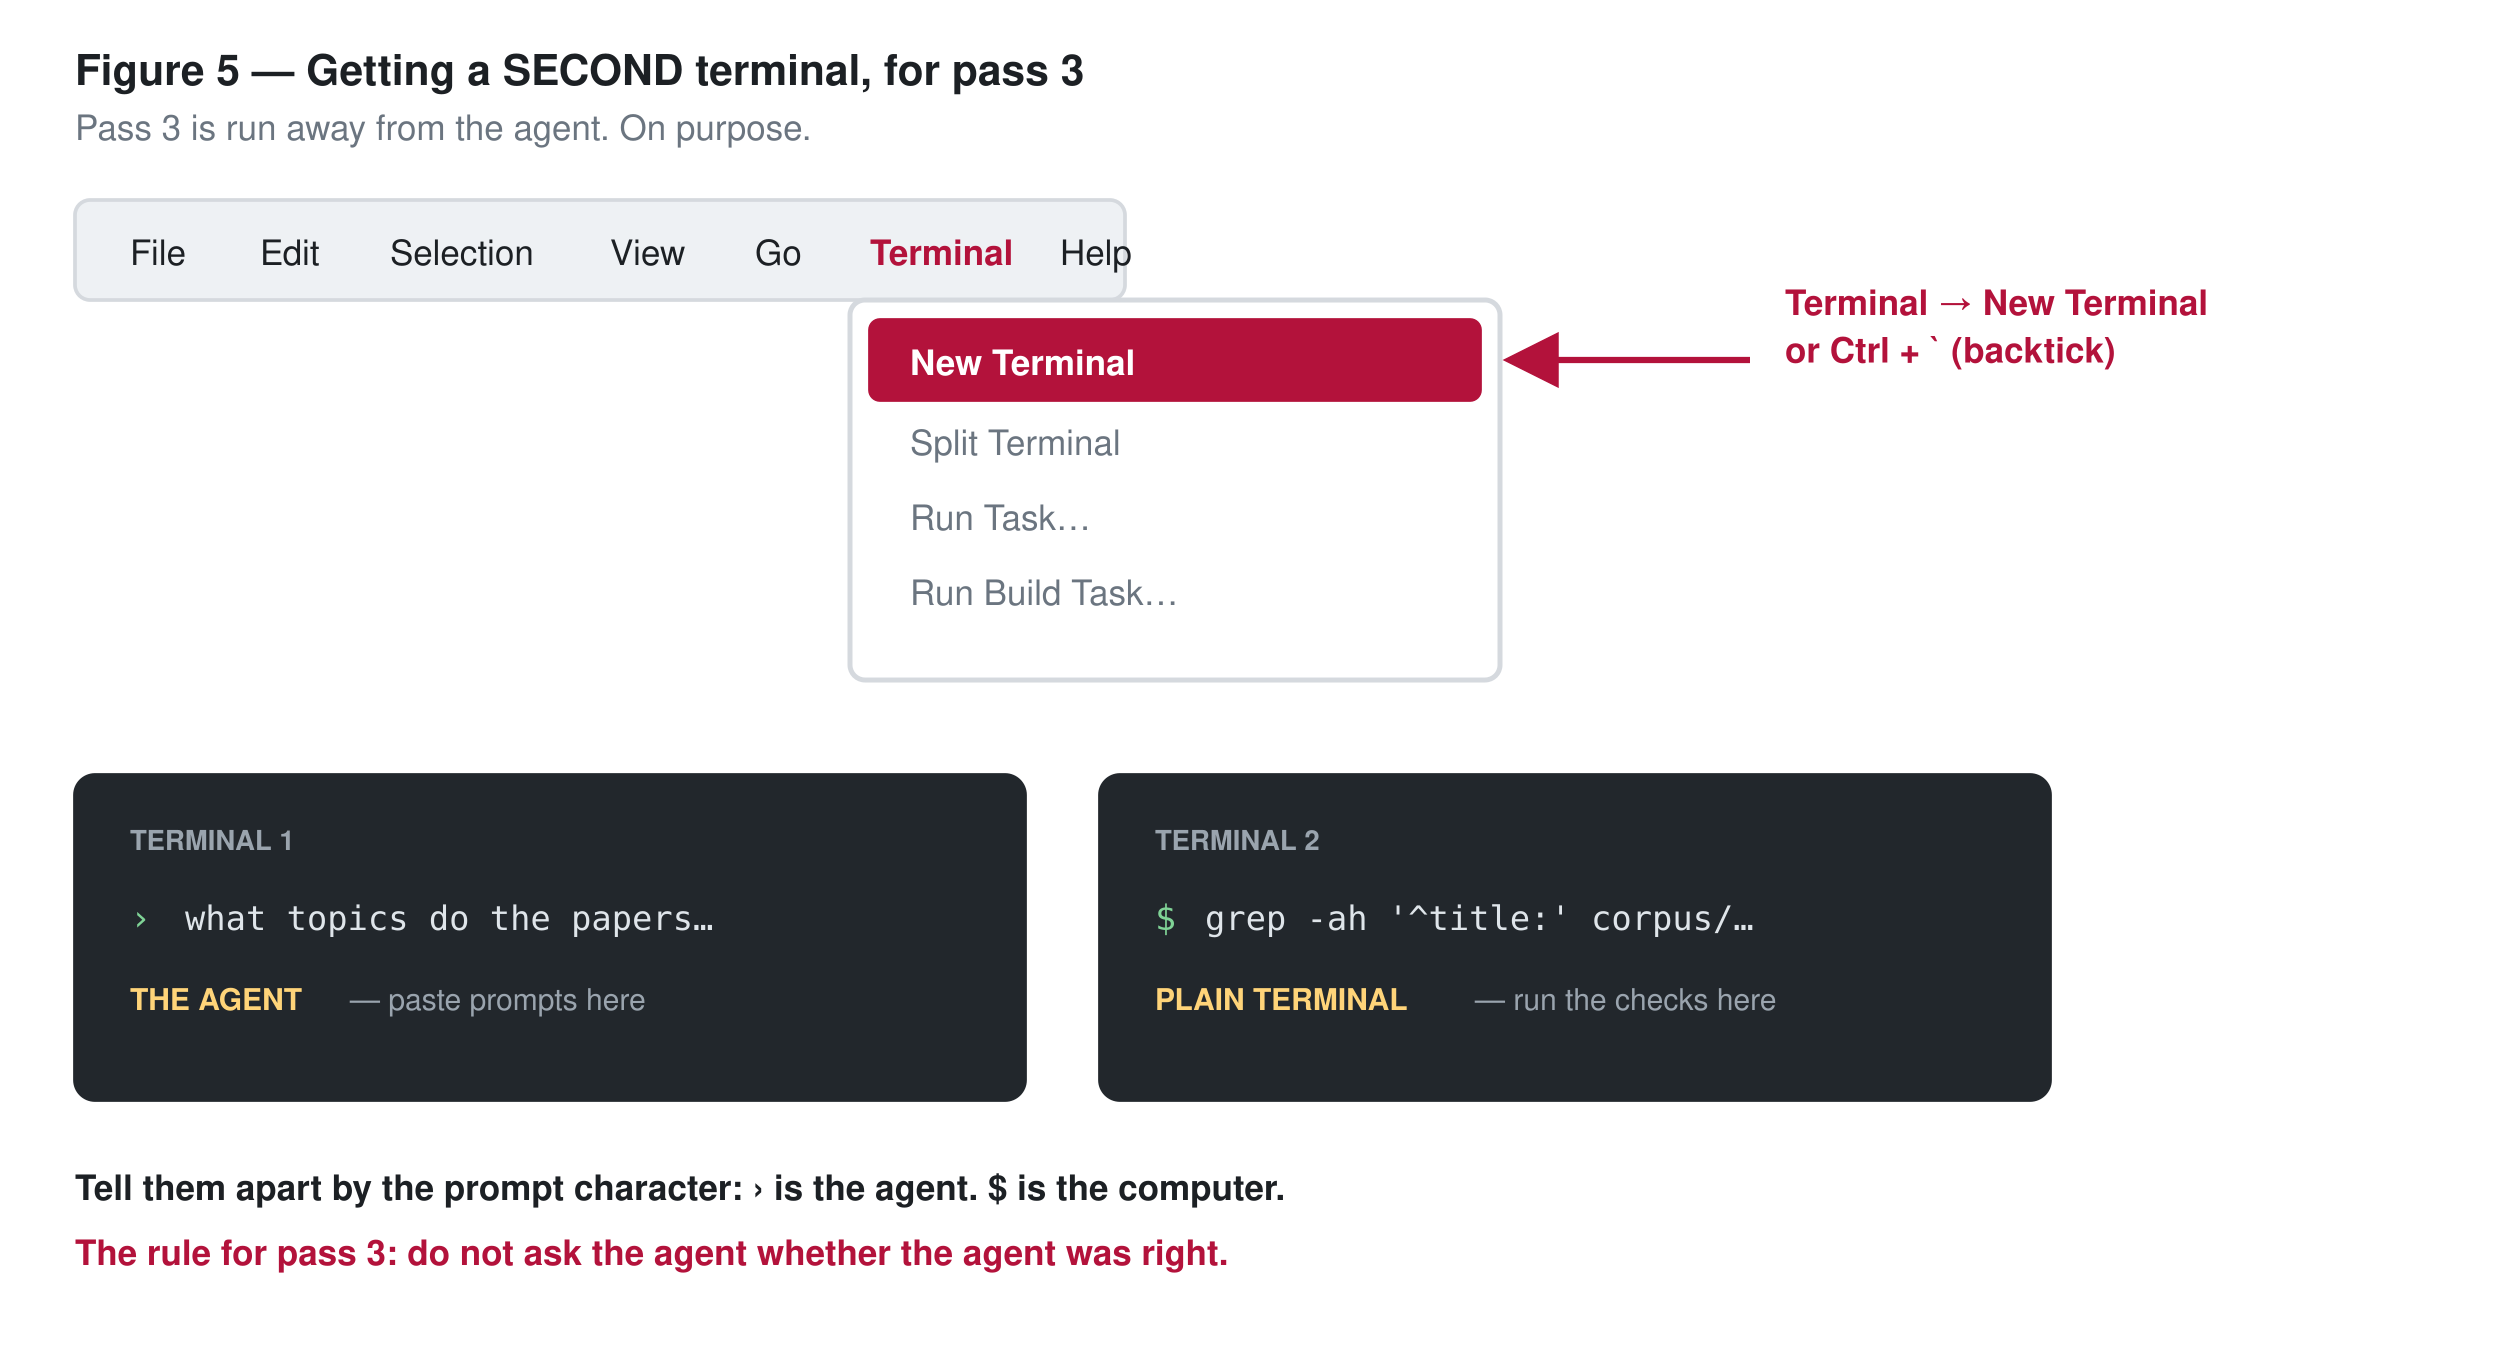
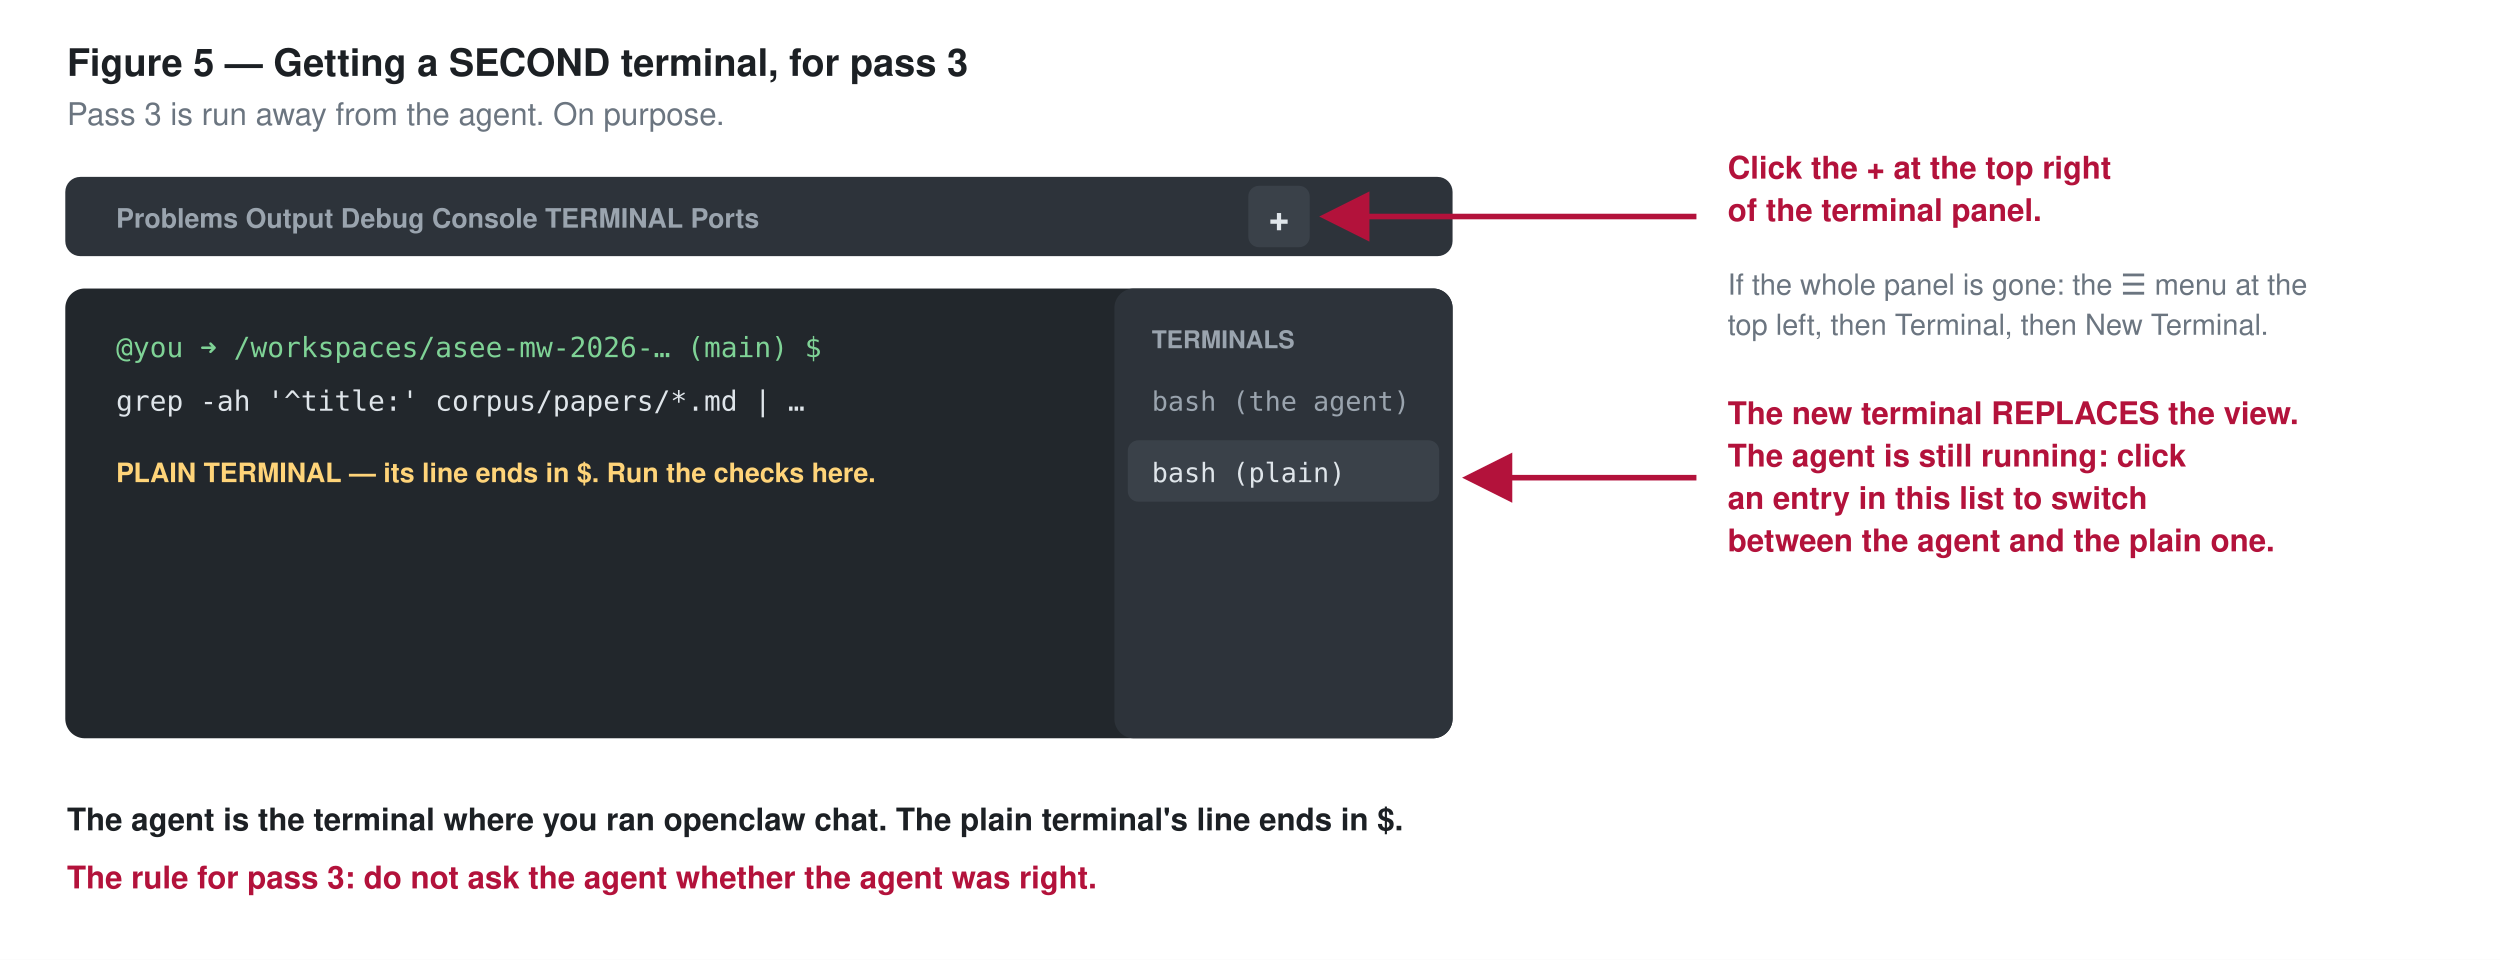
- <svg xmlns="http://www.w3.org/2000/svg" viewBox="0 0 1000 540" width="1000" height="540" role="img" aria-label="Opening a second terminal for pass 3">
-   <rect width="1000" height="540" fill="#ffffff" />
+ <svg xmlns="http://www.w3.org/2000/svg" viewBox="0 0 1120 430" width="1120" height="430" role="img" aria-label="Opening a second terminal for pass 3">
+   <rect width="1120" height="430" fill="#ffffff" />
  <text x="30" y="34" font-family="-apple-system,BlinkMacSystemFont,'Segoe UI',Helvetica,Arial,sans-serif" font-size="17" fill="#1c2024" font-weight="700" text-anchor="start">Figure 5 — Getting a SECOND terminal, for pass 3</text>
  <text x="30" y="56" font-family="-apple-system,BlinkMacSystemFont,'Segoe UI',Helvetica,Arial,sans-serif" font-size="14" fill="#6b7580" font-weight="400" text-anchor="start">Pass 3 is run away from the agent. On purpose.</text>
-   <rect x="30" y="80" width="420" height="40" rx="6" fill="#eef1f4" stroke="#d5d9de" stroke-width="1.5" />
-   <text x="52" y="106" font-family="-apple-system,BlinkMacSystemFont,'Segoe UI',Helvetica,Arial,sans-serif" font-size="14" fill="#1c2024" font-weight="400" text-anchor="start">File</text>
-   <text x="104" y="106" font-family="-apple-system,BlinkMacSystemFont,'Segoe UI',Helvetica,Arial,sans-serif" font-size="14" fill="#1c2024" font-weight="400" text-anchor="start">Edit</text>
-   <text x="156" y="106" font-family="-apple-system,BlinkMacSystemFont,'Segoe UI',Helvetica,Arial,sans-serif" font-size="14" fill="#1c2024" font-weight="400" text-anchor="start">Selection</text>
-   <text x="244" y="106" font-family="-apple-system,BlinkMacSystemFont,'Segoe UI',Helvetica,Arial,sans-serif" font-size="14" fill="#1c2024" font-weight="400" text-anchor="start">View</text>
-   <text x="302" y="106" font-family="-apple-system,BlinkMacSystemFont,'Segoe UI',Helvetica,Arial,sans-serif" font-size="14" fill="#1c2024" font-weight="400" text-anchor="start">Go</text>
-   <text x="348" y="106" font-family="-apple-system,BlinkMacSystemFont,'Segoe UI',Helvetica,Arial,sans-serif" font-size="14" fill="#b3123b" font-weight="700" text-anchor="start">Terminal</text>
-   <text x="424" y="106" font-family="-apple-system,BlinkMacSystemFont,'Segoe UI',Helvetica,Arial,sans-serif" font-size="14" fill="#1c2024" font-weight="400" text-anchor="start">Help</text>
-   <rect x="340" y="120" width="260" height="152" rx="6" fill="#ffffff" stroke="#d5d9de" stroke-width="2" />
-   <rect x="348" y="128" width="244" height="32" rx="4" fill="#b3123b" stroke="#b3123b" stroke-width="1.5" />
-   <text x="364" y="150" font-family="-apple-system,BlinkMacSystemFont,'Segoe UI',Helvetica,Arial,sans-serif" font-size="14" fill="#ffffff" font-weight="600" text-anchor="start">New Terminal</text>
-   <text x="364" y="182" font-family="-apple-system,BlinkMacSystemFont,'Segoe UI',Helvetica,Arial,sans-serif" font-size="14" fill="#6b7580" font-weight="400" text-anchor="start">Split Terminal</text>
-   <text x="364" y="212" font-family="-apple-system,BlinkMacSystemFont,'Segoe UI',Helvetica,Arial,sans-serif" font-size="14" fill="#6b7580" font-weight="400" text-anchor="start">Run Task…</text>
-   <text x="364" y="242" font-family="-apple-system,BlinkMacSystemFont,'Segoe UI',Helvetica,Arial,sans-serif" font-size="14" fill="#6b7580" font-weight="400" text-anchor="start">Run Build Task…</text>
+   <rect x="30" y="80" width="620" height="34" rx="6" fill="#2d333a" stroke="#2d333a" stroke-width="1.5" />
+   <text x="52" y="102" font-family="-apple-system,BlinkMacSystemFont,'Segoe UI',Helvetica,Arial,sans-serif" font-size="12" fill="#9aa4ae" font-weight="600" text-anchor="start">Problems   Output   Debug Console   TERMINAL   Ports</text>
+   <rect x="560" y="84" width="26" height="26" rx="4" fill="#3a4149" stroke="#3a4149" stroke-width="1.5" />
+   <text x="573" y="103" font-family="-apple-system,BlinkMacSystemFont,'Segoe UI',Helvetica,Arial,sans-serif" font-size="16" fill="#dfe5ea" font-weight="700" text-anchor="middle">+</text>
  <defs>
-     <marker id="a28182" markerWidth="9" markerHeight="9" refX="7" refY="4.5" orient="auto">
+     <marker id="a95935" markerWidth="9" markerHeight="9" refX="7" refY="4.5" orient="auto">
      <path d="M0,0 L9,4.5 L0,9 z" fill="#b3123b" />
    </marker>
  </defs>
-   <line x1="700" y1="144" x2="606" y2="144" stroke="#b3123b" stroke-width="2.5" marker-end="url(#a28182)" />
-   <text x="714" y="126" font-family="-apple-system,BlinkMacSystemFont,'Segoe UI',Helvetica,Arial,sans-serif" font-size="14" fill="#b3123b" font-weight="600" text-anchor="start">Terminal → New Terminal</text>
-   <text x="714" y="145" font-family="-apple-system,BlinkMacSystemFont,'Segoe UI',Helvetica,Arial,sans-serif" font-size="14" fill="#b3123b" font-weight="600" text-anchor="start">or  Ctrl + `  (backtick)</text>
-   <rect x="30" y="310" width="380" height="130" rx="8" fill="#22272c" stroke="#22272c" stroke-width="1.5" />
-   <text x="52" y="340" font-family="-apple-system,BlinkMacSystemFont,'Segoe UI',Helvetica,Arial,sans-serif" font-size="11" fill="#9aa4ae" font-weight="700" text-anchor="start">TERMINAL 1</text>
-   <text x="52" y="372" font-family="ui-monospace,SFMono-Regular,Menlo,Consolas,monospace" font-size="14" fill="#7fd396" font-weight="400" text-anchor="start">› </text>
-   <text x="74" y="372" font-family="ui-monospace,SFMono-Regular,Menlo,Consolas,monospace" font-size="13.5" fill="#dfe5ea" font-weight="400" text-anchor="start">what topics do the papers…</text>
-   <text x="52" y="404" font-family="-apple-system,BlinkMacSystemFont,'Segoe UI',Helvetica,Arial,sans-serif" font-size="12" fill="#ffd479" font-weight="700" text-anchor="start">THE AGENT</text>
-   <text x="140" y="404" font-family="-apple-system,BlinkMacSystemFont,'Segoe UI',Helvetica,Arial,sans-serif" font-size="12" fill="#9aa4ae" font-weight="400" text-anchor="start">— paste prompts here</text>
-   <rect x="440" y="310" width="380" height="130" rx="8" fill="#22272c" stroke="#22272c" stroke-width="1.5" />
-   <text x="462" y="340" font-family="-apple-system,BlinkMacSystemFont,'Segoe UI',Helvetica,Arial,sans-serif" font-size="11" fill="#9aa4ae" font-weight="700" text-anchor="start">TERMINAL 2</text>
-   <text x="462" y="372" font-family="ui-monospace,SFMono-Regular,Menlo,Consolas,monospace" font-size="14" fill="#7fd396" font-weight="400" text-anchor="start">$ </text>
-   <text x="482" y="372" font-family="ui-monospace,SFMono-Regular,Menlo,Consolas,monospace" font-size="13.5" fill="#dfe5ea" font-weight="400" text-anchor="start">grep -ah '^title:' corpus/…</text>
-   <text x="462" y="404" font-family="-apple-system,BlinkMacSystemFont,'Segoe UI',Helvetica,Arial,sans-serif" font-size="12" fill="#ffd479" font-weight="700" text-anchor="start">PLAIN TERMINAL</text>
-   <text x="590" y="404" font-family="-apple-system,BlinkMacSystemFont,'Segoe UI',Helvetica,Arial,sans-serif" font-size="12" fill="#9aa4ae" font-weight="400" text-anchor="start">— run the checks here</text>
-   <text x="30" y="480" font-family="-apple-system,BlinkMacSystemFont,'Segoe UI',Helvetica,Arial,sans-serif" font-size="14" fill="#1c2024" font-weight="600" text-anchor="start">Tell them apart by the prompt character:  ›  is the agent.  $  is the computer.</text>
-   <text x="30" y="506" font-family="-apple-system,BlinkMacSystemFont,'Segoe UI',Helvetica,Arial,sans-serif" font-size="14" fill="#b3123b" font-weight="600" text-anchor="start">The rule for pass 3: do not ask the agent whether the agent was right.</text>
+   <line x1="760" y1="97" x2="596" y2="97" stroke="#b3123b" stroke-width="2.5" marker-end="url(#a95935)" />
+   <text x="774" y="80" font-family="-apple-system,BlinkMacSystemFont,'Segoe UI',Helvetica,Arial,sans-serif" font-size="14" fill="#b3123b" font-weight="600" text-anchor="start">Click the + at the top right</text>
+   <text x="774" y="99" font-family="-apple-system,BlinkMacSystemFont,'Segoe UI',Helvetica,Arial,sans-serif" font-size="14" fill="#b3123b" font-weight="600" text-anchor="start">of the terminal panel.</text>
+   <text x="774" y="132" font-family="-apple-system,BlinkMacSystemFont,'Segoe UI',Helvetica,Arial,sans-serif" font-size="13" fill="#6b7580" font-weight="400" text-anchor="start">If the whole panel is gone: the ☰ menu at the</text>
+   <text x="774" y="150" font-family="-apple-system,BlinkMacSystemFont,'Segoe UI',Helvetica,Arial,sans-serif" font-size="13" fill="#6b7580" font-weight="400" text-anchor="start">top left, then Terminal, then New Terminal.</text>
+   <rect x="30" y="130" width="620" height="200" rx="8" fill="#22272c" stroke="#22272c" stroke-width="1.5" />
+   <rect x="500" y="130" width="150" height="200" rx="8" fill="#2d333a" stroke="#2d333a" stroke-width="1.5" />
+   <text x="516" y="156" font-family="-apple-system,BlinkMacSystemFont,'Segoe UI',Helvetica,Arial,sans-serif" font-size="11" fill="#9aa4ae" font-weight="700" text-anchor="start">TERMINALS</text>
+   <text x="516" y="184" font-family="ui-monospace,SFMono-Regular,Menlo,Consolas,monospace" font-size="12" fill="#9aa4ae" font-weight="400" text-anchor="start">bash  (the agent)</text>
+   <rect x="506" y="198" width="138" height="26" rx="4" fill="#3a4149" stroke="#3a4149" stroke-width="1.5" />
+   <text x="516" y="216" font-family="ui-monospace,SFMono-Regular,Menlo,Consolas,monospace" font-size="12" fill="#dfe5ea" font-weight="400" text-anchor="start">bash  (plain)</text>
+   <text x="52" y="160" font-family="ui-monospace,SFMono-Regular,Menlo,Consolas,monospace" font-size="12.5" fill="#7fd396" font-weight="400" text-anchor="start">@you ➜ /workspaces/asee-mw-2026-… (main) $</text>
+   <text x="52" y="184" font-family="ui-monospace,SFMono-Regular,Menlo,Consolas,monospace" font-size="12.5" fill="#dfe5ea" font-weight="400" text-anchor="start">grep -ah '^title:' corpus/papers/*.md | …</text>
+   <text x="52" y="216" font-family="-apple-system,BlinkMacSystemFont,'Segoe UI',Helvetica,Arial,sans-serif" font-size="12" fill="#ffd479" font-weight="700" text-anchor="start">PLAIN TERMINAL — its line ends in $. Run the checks here.</text>
+   <defs>
+     <marker id="a25681" markerWidth="9" markerHeight="9" refX="7" refY="4.5" orient="auto">
+       <path d="M0,0 L9,4.5 L0,9 z" fill="#b3123b" />
+     </marker>
+   </defs>
+   <line x1="760" y1="214" x2="660" y2="214" stroke="#b3123b" stroke-width="2.5" marker-end="url(#a25681)" />
+   <text x="774" y="190" font-family="-apple-system,BlinkMacSystemFont,'Segoe UI',Helvetica,Arial,sans-serif" font-size="14" fill="#b3123b" font-weight="600" text-anchor="start">The new terminal REPLACES the view.</text>
+   <text x="774" y="209" font-family="-apple-system,BlinkMacSystemFont,'Segoe UI',Helvetica,Arial,sans-serif" font-size="14" fill="#b3123b" font-weight="600" text-anchor="start">The agent is still running: click</text>
+   <text x="774" y="228" font-family="-apple-system,BlinkMacSystemFont,'Segoe UI',Helvetica,Arial,sans-serif" font-size="14" fill="#b3123b" font-weight="600" text-anchor="start">an entry in this list to switch</text>
+   <text x="774" y="247" font-family="-apple-system,BlinkMacSystemFont,'Segoe UI',Helvetica,Arial,sans-serif" font-size="14" fill="#b3123b" font-weight="600" text-anchor="start">between the agent and the plain one.</text>
+   <text x="30" y="372" font-family="-apple-system,BlinkMacSystemFont,'Segoe UI',Helvetica,Arial,sans-serif" font-size="14" fill="#1c2024" font-weight="600" text-anchor="start">The agent is the terminal where you ran openclaw chat. The plain terminal's line ends in $.</text>
+   <text x="30" y="398" font-family="-apple-system,BlinkMacSystemFont,'Segoe UI',Helvetica,Arial,sans-serif" font-size="14" fill="#b3123b" font-weight="600" text-anchor="start">The rule for pass 3: do not ask the agent whether the agent was right.</text>
</svg>
